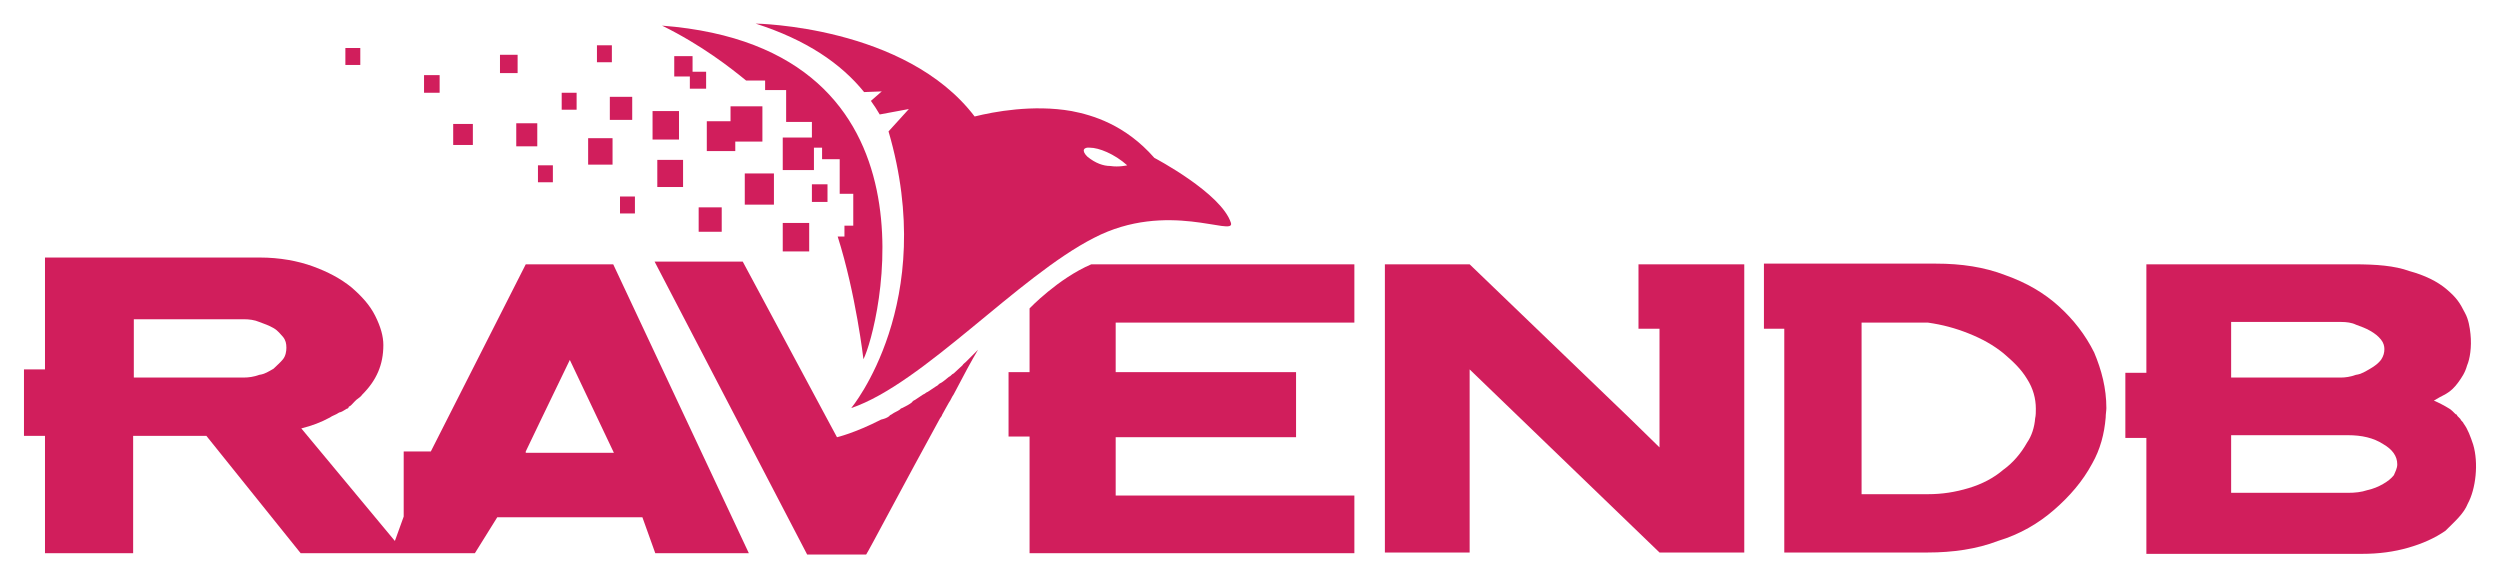
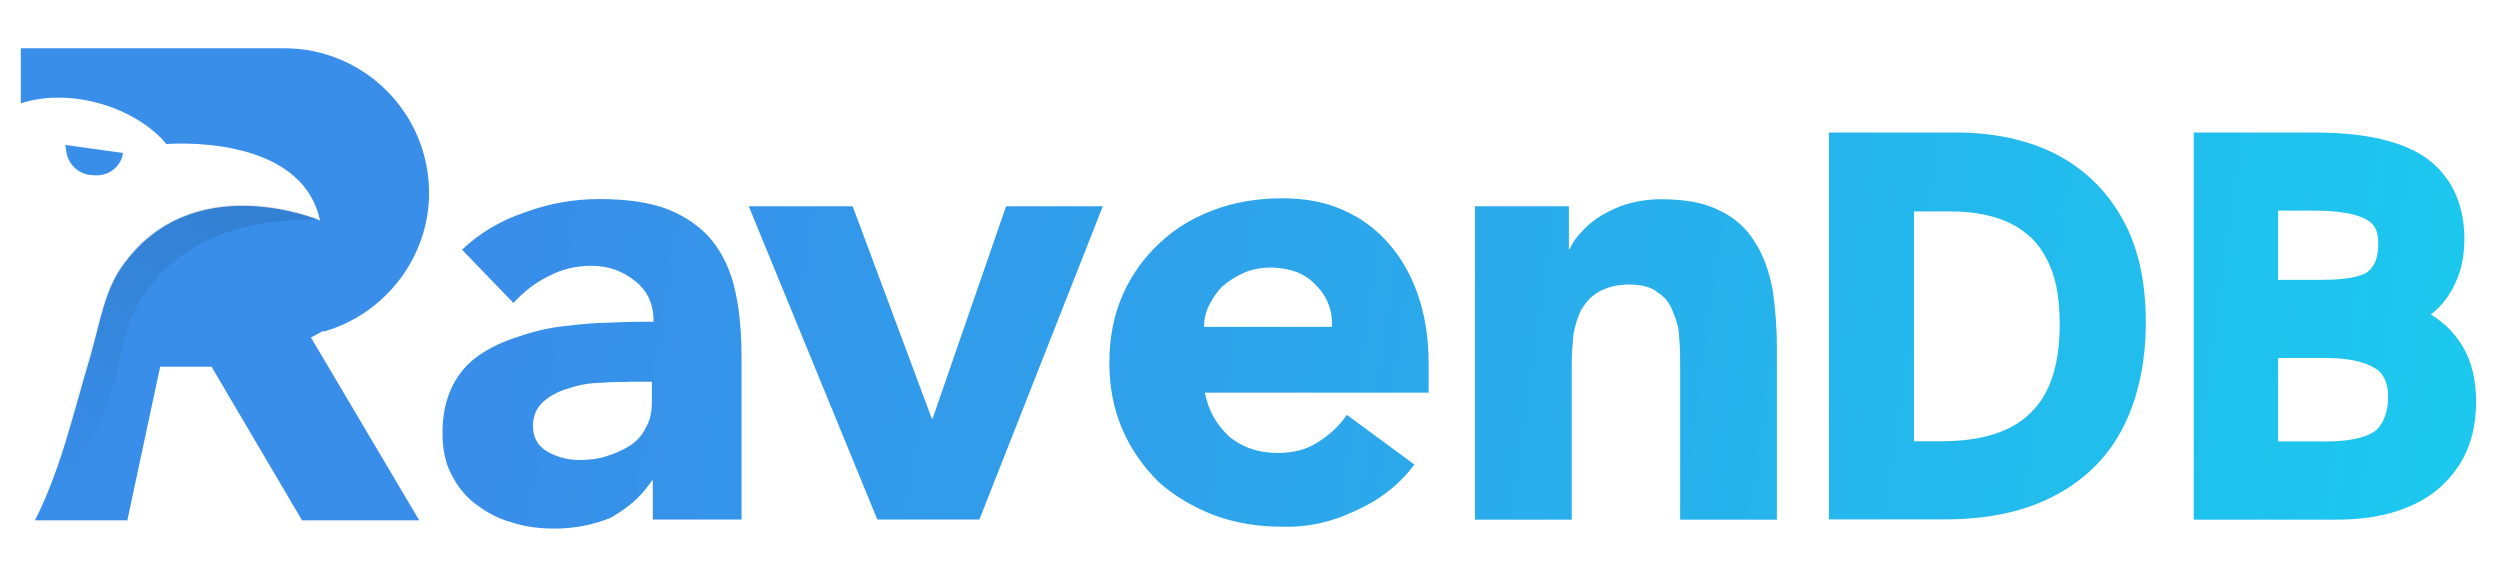
<svg xmlns="http://www.w3.org/2000/svg" version="1.1" id="Layer_1" x="0px" y="0px" viewBox="0 0 1600 370" style="enable-background:new 0 0 1600 370;" xml:space="preserve">
  <style type="text/css">
- 	.st0{fill:#D11E5C;}
+ 	.st0{fill:#388EE9;}
+ 	.st1{fill:url(#SVGID_1_);fill-opacity:0.1;}
+ 	.st2{fill-rule:evenodd;clip-rule:evenodd;fill:url(#SVGID_00000154395114413718718250000004943038042351611043_);}
</style>
-   <g transform="matrix(4.339739 0 0 4.339739 4.49071 6.419748)">
-     <rect x="95.2" y="14.9" class="st0" width="3.9" height="4.2" />
-     <rect x="95.9" y="22.1" class="st0" width="3.8" height="4" />
-     <rect x="108.8" y="24.1" class="st0" width="4.3" height="4.6" />
-     <rect x="65.8" y="16.8" class="st0" width="2.9" height="3.1" />
-     <rect x="75.1" y="16.7" class="st0" width="3.1" height="3.4" />
-     <polygon class="st0" points="103.2,16.4 103.2,20.8 107.4,20.8 107.4,19.4 111.4,19.4 111.4,14.2 106.7,14.2 106.7,16.4  " />
-     <rect x="61.5" y="9.6" class="st0" width="2.3" height="2.6" />
-     <rect x="114.4" y="31.4" class="st0" width="3.9" height="4.2" />
-     <rect x="102" y="29.1" class="st0" width="3.4" height="3.6" />
-     <rect x="88.9" y="12.8" class="st0" width="3.3" height="3.4" />
-     <rect x="85.7" y="18.9" class="st0" width="3.6" height="3.9" />
-     <rect x="118.7" y="25.7" class="st0" width="2.3" height="2.6" />
-     <rect x="78.3" y="22.9" class="st0" width="2.2" height="2.5" />
-     <polygon class="st0" points="98.4,9.8 100.7,9.8 100.7,11.6 103.1,11.6 103.1,9.1 101.1,9.1 101.1,6.8 98.4,6.8  " />
-     <rect x="81.8" y="12.2" class="st0" width="2.2" height="2.5" />
-     <rect x="49.9" y="5.6" class="st0" width="2.2" height="2.5" />
-     <rect x="90.4" y="27.5" class="st0" width="2.2" height="2.5" />
-     <rect x="72.7" y="6.6" class="st0" width="2.6" height="2.7" />
-     <rect x="87" y="5.2" class="st0" width="2.2" height="2.5" />
-     <path class="st0" d="M111.8,10.4v1.4h3.1v4.7h3.8v2.3h-4.3v4.8h4.6v-3.3h1.2V22h2.6v5.1h2v4.7h-1.3v1.6h-1   c2.7,8.5,3.8,18.1,3.8,18.1c2.2-4.3,12.9-45.9-29.7-49.2c5.9,2.9,10.2,6.3,12.4,8.1H111.8z" />
-     <path class="st0" d="M95.6,80.1h13.8l-20-42.6H76.5l-14,27.6h-4v9.6l-1.3,3.6L43.4,61.7c1.6-0.4,2.9-0.9,4.2-1.6   c0.4-0.3,0.9-0.4,1.3-0.7c0.1,0,0.1-0.1,0.3-0.1c0.3-0.1,0.7-0.4,0.9-0.5c0.1,0,0.3-0.1,0.3-0.3c0.3-0.1,0.5-0.4,0.8-0.7l0.3-0.3   c0.4-0.3,0.7-0.5,0.9-0.8c2.1-2.1,3.1-4.4,3.1-7.3c0-1.3-0.4-2.7-1.2-4.3s-2-2.9-3.5-4.2c-1.6-1.3-3.5-2.3-5.7-3.1   s-4.9-1.3-7.8-1.3H5.6V53H2.5v9.8h3.1v17.3h13V62.8h10.8l13.9,17.3H69l3.3-5.3h21.4L95.6,80.1z M18.7,45.6h16.2   c0.8,0,1.6,0.1,2.3,0.4c0.8,0.3,1.4,0.5,2.1,0.9s1,0.9,1.4,1.3c0.4,0.5,0.5,1,0.5,1.6c0,0.5-0.1,1.2-0.5,1.7s-0.9,0.9-1.4,1.4   c-0.7,0.4-1.3,0.8-2.1,0.9c-0.8,0.3-1.6,0.4-2.3,0.4H18.7V45.6z M76.5,65.1l2.3-4.8l4.2-8.7l6.5,13.7h-13V65.1z" />
-     <polygon class="st0" points="203.2,60.2 203.2,80 215.7,80 215.7,60.2 215.7,60.2 215.7,53 243.7,80 256.2,80 256.2,60.2    256.2,37.5 240.6,37.5 240.6,47 243.7,47 243.7,60.2 243.7,64.5 239.3,60.2 215.7,37.5 203.2,37.5  " />
-     <path class="st0" d="M362.9,72.8c1.2-2.2,1.6-6,0.8-8.7c-0.4-1.2-0.8-2.3-1.4-3.1c-0.1-0.3-0.4-0.4-0.5-0.7l-0.4-0.4   c-0.1-0.1-0.1-0.3-0.3-0.3c-0.3-0.3-0.7-0.7-0.9-0.8c-0.8-0.5-1.6-0.9-2.3-1.2c0.5-0.3,1.2-0.7,1.8-1c0.7-0.4,1.3-1,1.8-1.7   s1-1.4,1.3-2.5c0.4-0.9,0.7-2.7,0.5-4.6c-0.1-1-0.3-2.2-0.8-3.1c-0.8-1.6-1.3-2.3-2.7-3.5s-3.3-2.1-5.5-2.7c-2.2-0.8-4.9-1-8.2-1   h-30.6v16h-3.1v9.6h3.1v17.1h31.8c2.5,0,4.7-0.3,6.8-0.9s3.9-1.4,5.5-2.5C361,75.4,362.3,74.3,362.9,72.8L362.9,72.8z M328,46h16.2   c0.8,0,1.6,0.1,2.2,0.4c0.8,0.3,1.4,0.5,2.1,0.9s1.2,0.8,1.6,1.3s0.5,1,0.5,1.4c0,0.5-0.1,1-0.5,1.6c-0.4,0.5-0.9,0.9-1.6,1.3   c-0.7,0.4-1.3,0.8-2.1,0.9c-0.8,0.3-1.6,0.4-2.2,0.4H328V46z M352,68.6c-0.4,0.5-0.9,0.9-1.6,1.3s-1.4,0.7-2.3,0.9   c-0.9,0.3-1.8,0.4-2.9,0.4H328v-8.5h17.2c2.1,0,3.8,0.4,5.2,1.3c1.4,0.8,2.1,1.8,2.1,3C352.5,67.6,352.2,68.1,352,68.6L352,68.6z" />
-     <path class="st0" d="M198.7,80.1v-8.5h-35.2V63h26.6v-9.6h-26.6v-7.3h35.2v-8.6h-38.8c-4.9,2.1-9.1,6.5-9.1,6.5v9.4h-3.1v9.5h3.1   v17.2L198.7,80.1z" />
-     <path class="st0" d="M137.6,60.2c0.1-0.1,0.3-0.4,0.3-0.5c0.4-0.7,0.7-1.3,1-1.8c0.3-0.4,0.4-0.8,0.7-1.2c1.4-2.7,2.7-5.1,3.6-6.6   l-1.8,1.8c-0.1,0.1-0.4,0.3-0.5,0.5c-0.4,0.4-0.9,0.8-1.3,1.2c-0.3,0.1-0.4,0.4-0.7,0.5c-0.4,0.3-0.8,0.7-1.2,0.9   c-0.3,0.1-0.4,0.4-0.7,0.5c-0.4,0.3-0.8,0.5-1.2,0.8c-0.3,0.1-0.4,0.3-0.7,0.4c-0.4,0.3-0.8,0.5-1.2,0.8c-0.3,0.1-0.4,0.3-0.5,0.4   c-0.4,0.3-0.8,0.5-1.2,0.7c-0.1,0.1-0.4,0.1-0.5,0.3c-0.4,0.3-0.8,0.4-1.2,0.7c-0.1,0.1-0.3,0.1-0.4,0.3c-0.4,0.3-0.8,0.4-1.2,0.5   c-3.9,2-6.5,2.6-6.5,2.6l-1.4-2.6l-12.5-23.3h-13L118,80.3h8.7C126.9,80.1,132.6,69.3,137.6,60.2L137.6,60.2z" />
-     <path class="st0" d="M262.1,47v33h21.2c3.6,0,7.2-0.5,10.3-1.7c3.3-1,6-2.6,8.3-4.6s4.2-4.2,5.6-6.8c1.2-2.1,1.8-4.4,2-6.8   c0-0.5,0.1-1,0.1-1.4c0-2.9-0.7-5.6-1.8-8.2c-1.3-2.6-3-4.8-5.2-6.8s-4.8-3.5-7.9-4.6c-3.1-1.2-6.5-1.7-10.2-1.7h-25.4V47H262.1z    M283.3,46.1c2.1,0.3,4,0.8,6,1.6s3.6,1.7,5.1,2.9c1.4,1.2,2.6,2.3,3.5,3.8c0.9,1.4,1.3,2.9,1.3,4.4c0,0.5,0,1-0.1,1.4   c-0.1,1.3-0.5,2.6-1.2,3.6c-0.9,1.6-2.1,3-3.5,4c-1.4,1.2-3.1,2.1-5.1,2.7s-3.9,0.9-6,0.9h-9.8V46.1L283.3,46.1z" />
-     <path class="st0" d="M126.4,12.1L129,12l-1.6,1.4c0.5,0.7,0.9,1.3,1.3,2l4.3-0.8l-3,3.3c7.4,25.3-5.5,40.8-5.5,40.8   c10.6-3.6,24.6-19.4,35.8-25.1c10.8-5.6,20.8-0.1,20.2-2.2c-1.4-4.4-11.3-9.6-11.3-9.6c-4.3-4.9-9.1-6.3-12.2-6.9   c-5.7-1-11.5,0.1-14.3,0.8C132.5,2.3,110.4,2,110.4,2C117.9,4.4,123,7.9,126.4,12.1L126.4,12.1z M159.7,20.3c1.3,0,3.6,0.9,5.5,2.6   c0,0-1.2,0.3-2.5,0.1c-1,0-2.2-0.4-3.4-1.4C158.4,20.7,158.8,20.2,159.7,20.3z" />
+   <g>
+     <path class="st0" d="M78.7,97.9l-36.9-5.1l0.6,4c1.1,8.5,8,14.8,16.5,15.3h0.6C69,113.2,77.5,107,78.7,97.9z" />
+     <path class="st0" d="M207.6,212.1c39.2-11.4,67-47.7,67-88.6c0-51.1-41.5-92.6-92.6-92.6H13.3v35.2c34.1-10.8,75,4,93.2,26.1   c0,0,86.3-7.4,98.3,48.9c0,0-81.8-34.7-126.7,29.5c-10.8,15.3-13.6,33.5-19.9,56.2c-12.5,42-19.3,73.3-35.8,106.2h59.1l21-98.3   h32.9l57.9,98.3h75l-69.3-117l7.4-4H207.6z" />
+     <linearGradient id="SVGID_1_" gradientUnits="userSpaceOnUse" x1="153.885" y1="1080.672" x2="42.323" y2="1272.295" gradientTransform="matrix(1 0 0 1 0 -948)">
+       <stop offset="0" style="stop-color:#000000" />
+       <stop offset="1" style="stop-color:#000000;stop-opacity:0" />
+     </linearGradient>
+     <path class="st1" d="M23,330.2c30.1-32.9,41.5-55.1,50.6-86.9c1.1-4,2.3-8,2.8-12.5c2.8-13.1,6.2-27.8,15.3-41.5   c26.7-39.8,69.3-48.9,112.5-48.9c-4-1.7-82.4-32.9-126.7,29.5c-8,11.4-11.9,25-15.9,40.3c-1.1,5.1-2.8,10.2-4.5,15.9   c-2.3,8-4.5,15.9-6.8,22.7C42.9,279.7,35.5,304.6,23,330.2z" />
+     <linearGradient id="SVGID_00000047763237349981235260000010394844705914772629_" gradientUnits="userSpaceOnUse" x1="336.807" y1="1074.895" x2="1566.269" y2="1252.411" gradientTransform="matrix(1 0 0 1 0 -948)">
+       <stop offset="0" style="stop-color:#388EE9" />
+       <stop offset="1" style="stop-color:#1CC8EE" />
+     </linearGradient>
+     <path style="fill-rule:evenodd;clip-rule:evenodd;fill:url(#SVGID_00000047763237349981235260000010394844705914772629_);" d="   M1170.5,332.5V84.8h81.2c23.9,0,45.4,4.5,63.6,13.6c18.7,9.7,32.9,23.3,43.2,42c10.2,18.2,14.8,40.3,14.8,65.9   c0,26.1-5.1,49.4-15.3,68.7c-10.2,19.3-25.6,33.5-44.9,43.2s-42,14.2-68.2,14.2H1170.5z M1299.5,264.3   c11.9-11.4,18.7-29.5,18.7-56.8c0-18.2-2.8-31.8-8.5-42l0,0l0,0c-5.1-10.2-12.5-17-22.2-22.2l0,0l0,0c-10.2-5.1-23.3-8-39.2-8   h-23.3v147.1h17C1269.4,282.5,1288.1,275.7,1299.5,264.3z M1555.7,201.3c8.5,5.1,15.3,11.9,20.5,20.5c5.7,9.7,8.5,21.6,8.5,35.2   c0,15.3-3.4,29.5-11.4,41.5l0,0l0,0c-8,11.9-18.7,20.5-32.4,26.1l0,0l0,0c-13.6,5.7-29,8-46,8H1404V84.8h76.1   c19.3,0,35.8,1.7,49.4,5.7c14.2,4,26.7,10.8,35.2,22.2c8.5,10.8,12.5,25,12.5,40.3c0,10.2-1.7,19.9-6.2,29   C1567.6,189.3,1562.5,196.1,1555.7,201.3z M1458,282.5h31.2c18.7,0,27.8-4,31.8-7.4c4.5-4.5,7.4-11.4,7.4-21   c0-5.7-1.1-10.2-3.4-13.6l0,0l0,0c-1.1-2.3-4.5-5.1-10.2-7.4l0,0l0,0c-5.7-2.3-14.2-4-27.3-4H1458V282.5z M1515.9,173.4   c3.4-2.8,6.2-8,6.2-17.6c0-8.5-2.8-12.5-6.8-14.8l0,0l0,0c-5.1-3.4-15.9-6.2-34.1-6.2H1458v44.3h27.8   C1504,179.1,1513.1,176.3,1515.9,173.4z M417.2,307.5h0.6v25h56.8V230.8c0-17-1.1-31.2-4-44.3c-2.8-13.1-8-23.9-14.8-32.4   c-6.8-8.5-16.5-15.3-27.8-19.9c-11.4-4.5-26.1-6.8-44.3-6.8c-16.5,0-32.4,2.8-47.7,8.5c-15.3,5.1-29,13.1-40.3,23.9l32.9,34.1   c6.8-7.4,14.2-13.1,22.2-17c8.5-4.5,17.6-6.8,27.8-6.8c10.8,0,19.9,3.4,27.8,9.7c8,6.2,11.9,14.8,11.9,26.1c-8.5,0-17.6,0-27.8,0.6   c-9.7,0-19.9,1.1-30.1,2.3c-9.7,1.1-19.3,3.4-29,6.8c-9.1,2.8-17.6,6.8-25,11.9c-7.4,5.1-13.1,11.9-17,19.9s-6.2,17.6-6.2,29.5   c0,10.2,1.7,19.3,5.7,26.7c4,8,9.1,14.2,15.9,19.3c6.8,5.1,14.2,9.1,22.7,11.4c8.5,2.8,17.6,4,27.3,4c12.5,0,24.4-2.3,35.8-6.8   C400.8,325.7,410.4,318.3,417.2,307.5z M402.5,244.4c-4.5,0-10.8,0-17.6,0.6c-6.8,0-13.6,1.1-20.5,3.4c-6.2,1.7-11.9,4.5-16.5,8.5   c-4.5,4-6.8,9.1-6.8,15.9c0,7.4,3.4,13.1,9.7,16.5c6.2,3.4,13.1,5.1,19.9,5.1c6.2,0,11.9-0.6,17-2.3c5.7-1.7,10.8-4,15.3-6.8   c4.5-2.8,8-6.8,10.2-11.4c2.8-4.5,4-10.2,4-16.5v-13.1H402.5z M867.7,326.8c15.3-6.8,27.8-16.5,37.5-29.5l-43.2-31.8   c-5.1,7.4-11.4,13.1-18.7,17.6c-6.8,4.5-15.3,6.8-25.6,6.8c-11.9,0-22.2-3.4-30.7-10.2c-8-7.4-13.6-16.5-15.9-28.4h143.2v-19.3   c0-15.9-2.3-30.1-6.8-43.2s-10.8-23.9-18.7-32.9c-8-9.1-17.6-16.5-29.5-21.6c-11.4-5.1-24.4-7.4-38.6-7.4   c-15.3,0-30.1,2.3-43.7,7.4s-25,11.9-35.2,21.6c-9.7,9.1-17.6,19.9-23.3,32.9s-8.5,27.3-8.5,43.2s2.8,30.1,8.5,43.2   c5.7,13.1,13.6,23.9,23.3,33.5c10.2,9.1,22.2,15.9,35.2,21c13.6,5.1,28.4,7.4,43.7,7.4C836.5,337.6,852.4,334.2,867.7,326.8z    M842.2,182.5c7.4,7.4,10.8,16.5,10.2,26.7h-81.8c0-5.1,1.1-9.7,3.4-14.2c2.3-4.5,5.1-8.5,8.5-11.9c4-3.4,8.5-6.2,13.6-8.5   c5.1-2.3,11.4-3.4,18.2-3.4C826.3,171.7,835.4,175.1,842.2,182.5z M945,132h59.1v27.3h0.6c1.7-4,4.5-8,8-11.4   c3.4-4,8-7.4,12.5-10.2c5.1-2.8,10.8-5.7,17-7.4c6.2-1.7,13.1-2.8,20.5-2.8c15.9,0,28.4,2.3,38.1,7.4c9.7,4.5,17,11.4,22.2,19.9   c5.7,8.5,9.1,18.7,11.4,30.1c1.7,11.4,2.8,23.9,2.8,37.5v110.2h-61.9v-98.3c0-5.7,0-11.9-0.6-17.6c0-6.2-1.7-11.9-4-17   c-1.7-5.1-5.1-9.7-9.7-12.5c-4-3.4-10.2-5.1-18.2-5.1s-14.2,1.7-19.3,4.5c-5.1,2.8-8.5,6.8-11.4,11.4c-2.3,4.5-4,10.2-5.1,15.9   c-0.6,6.2-1.1,12.5-1.1,18.7v100h-61.9V132H945z M479.2,132h66.5l50.6,135.8h0.6L643.9,132h61.9l-79,200.5h-65.3L479.2,132z" />
  </g>
</svg>
